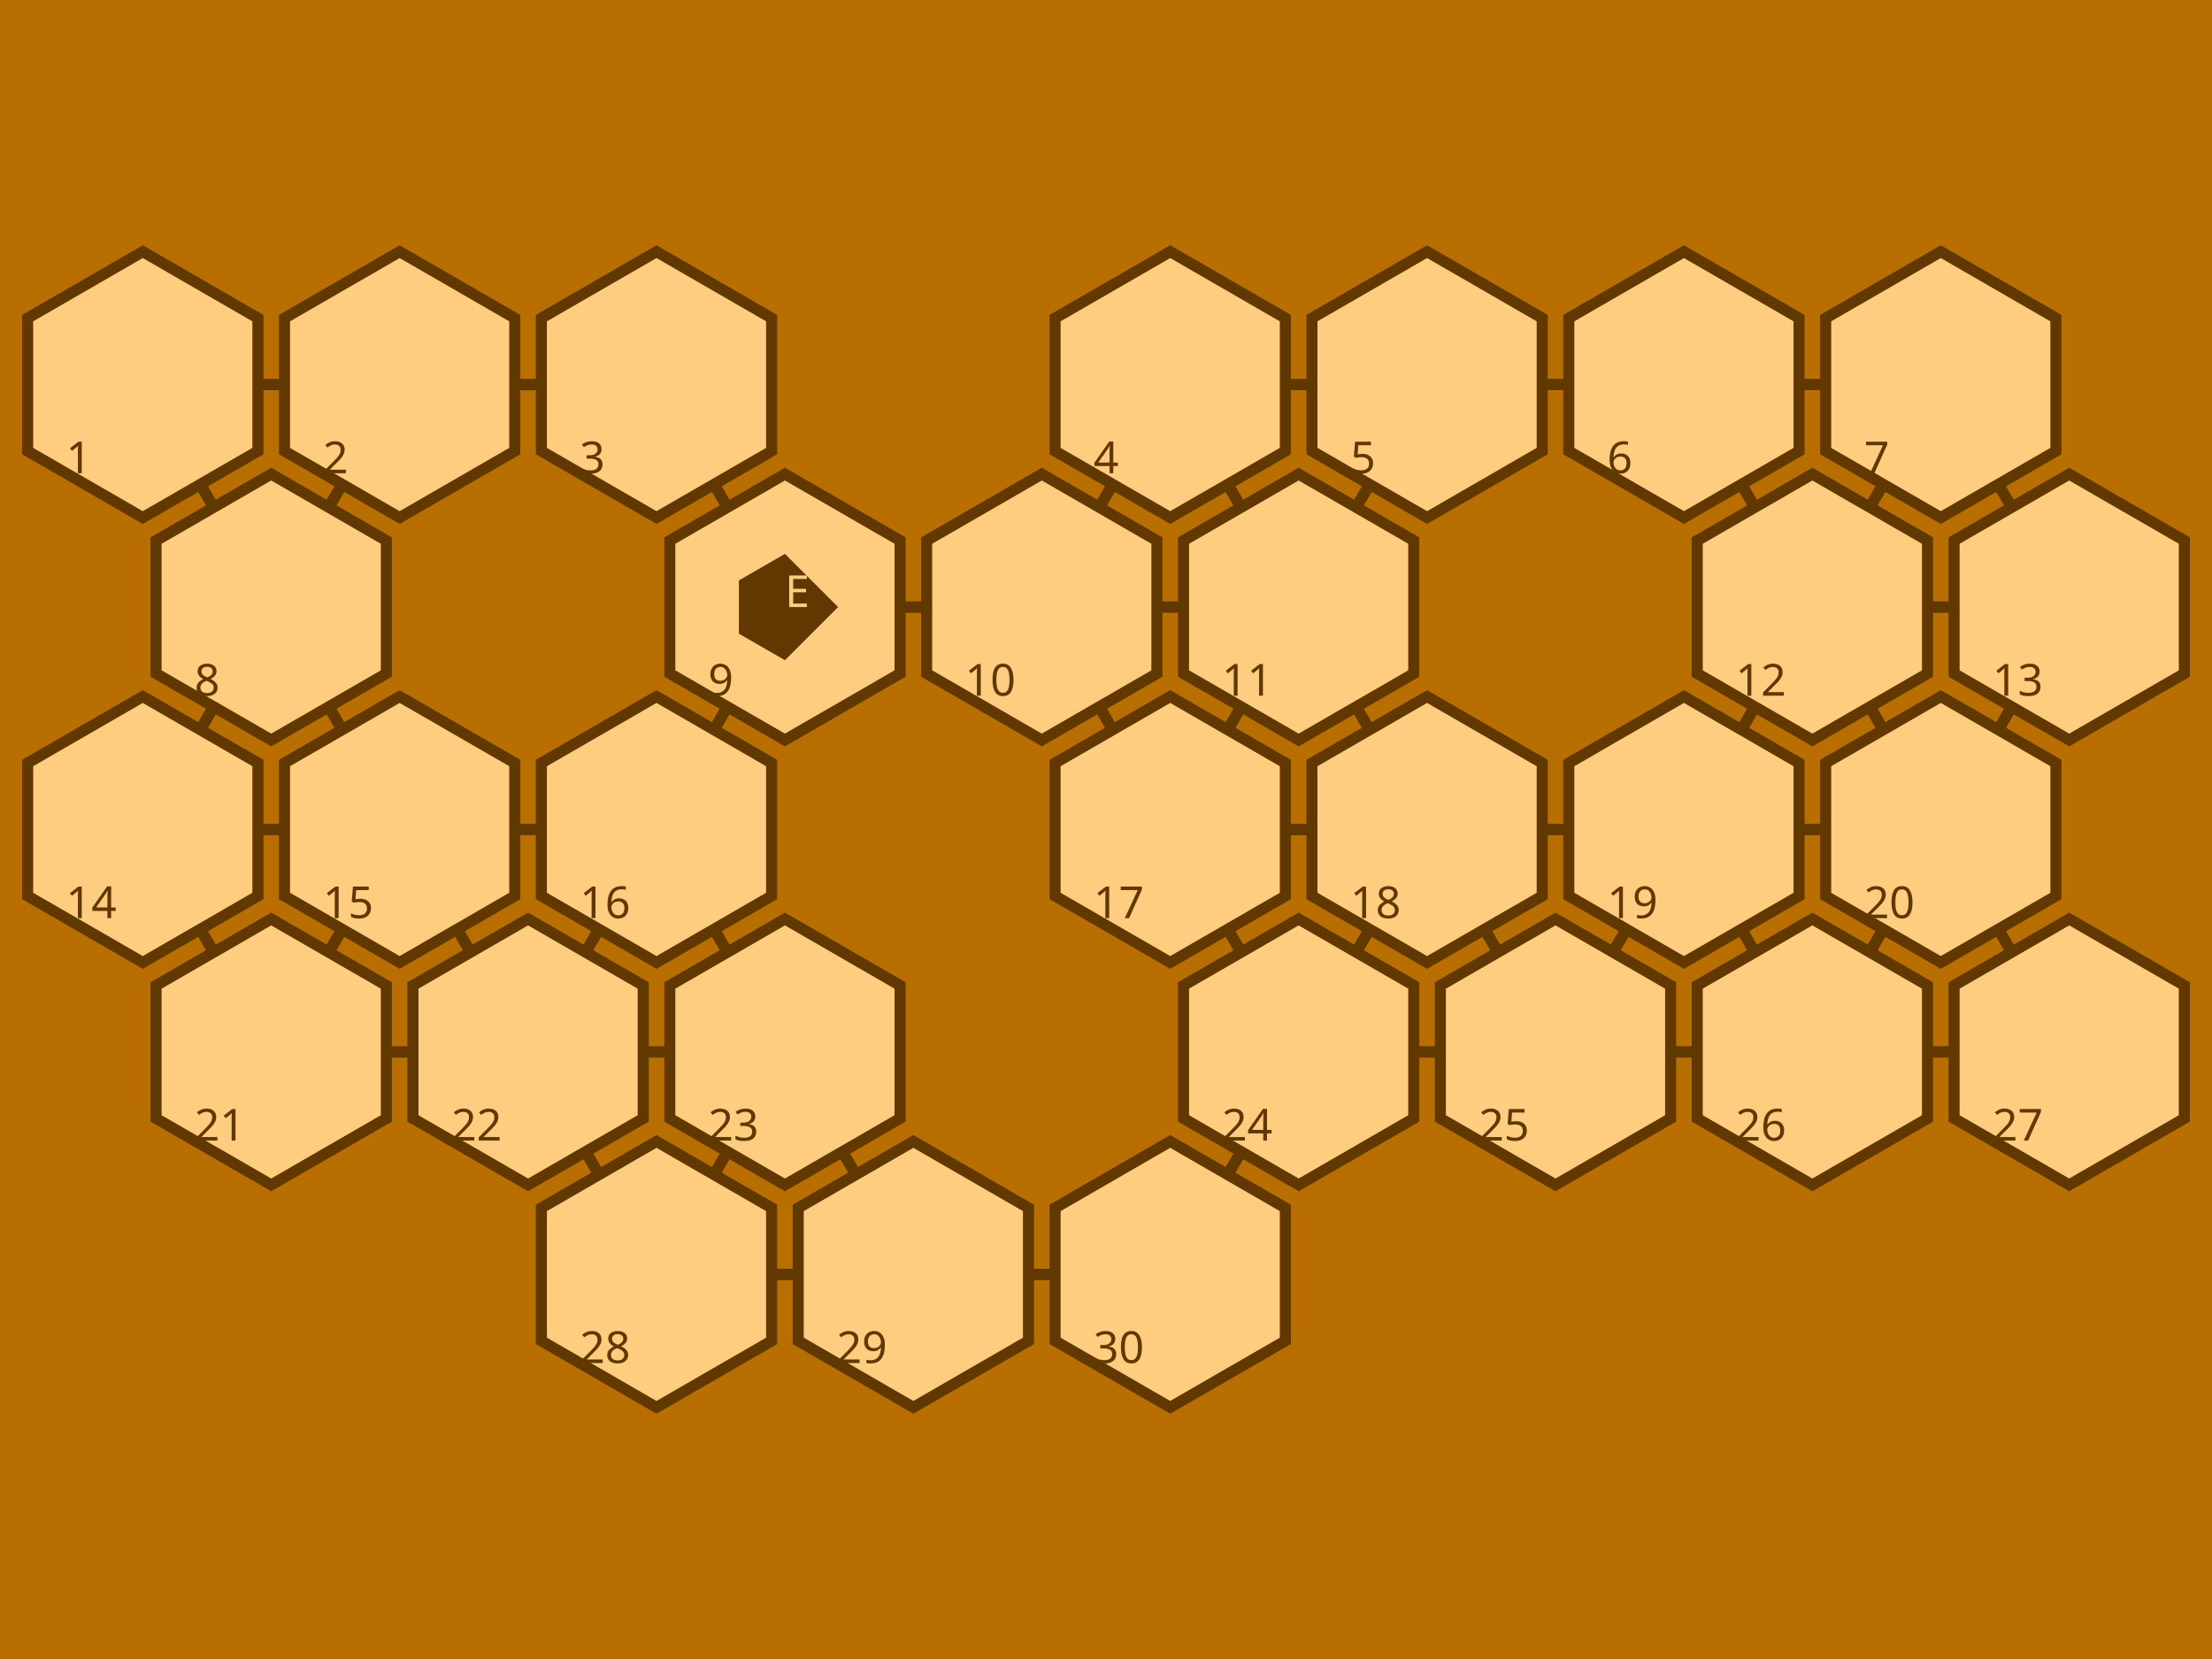
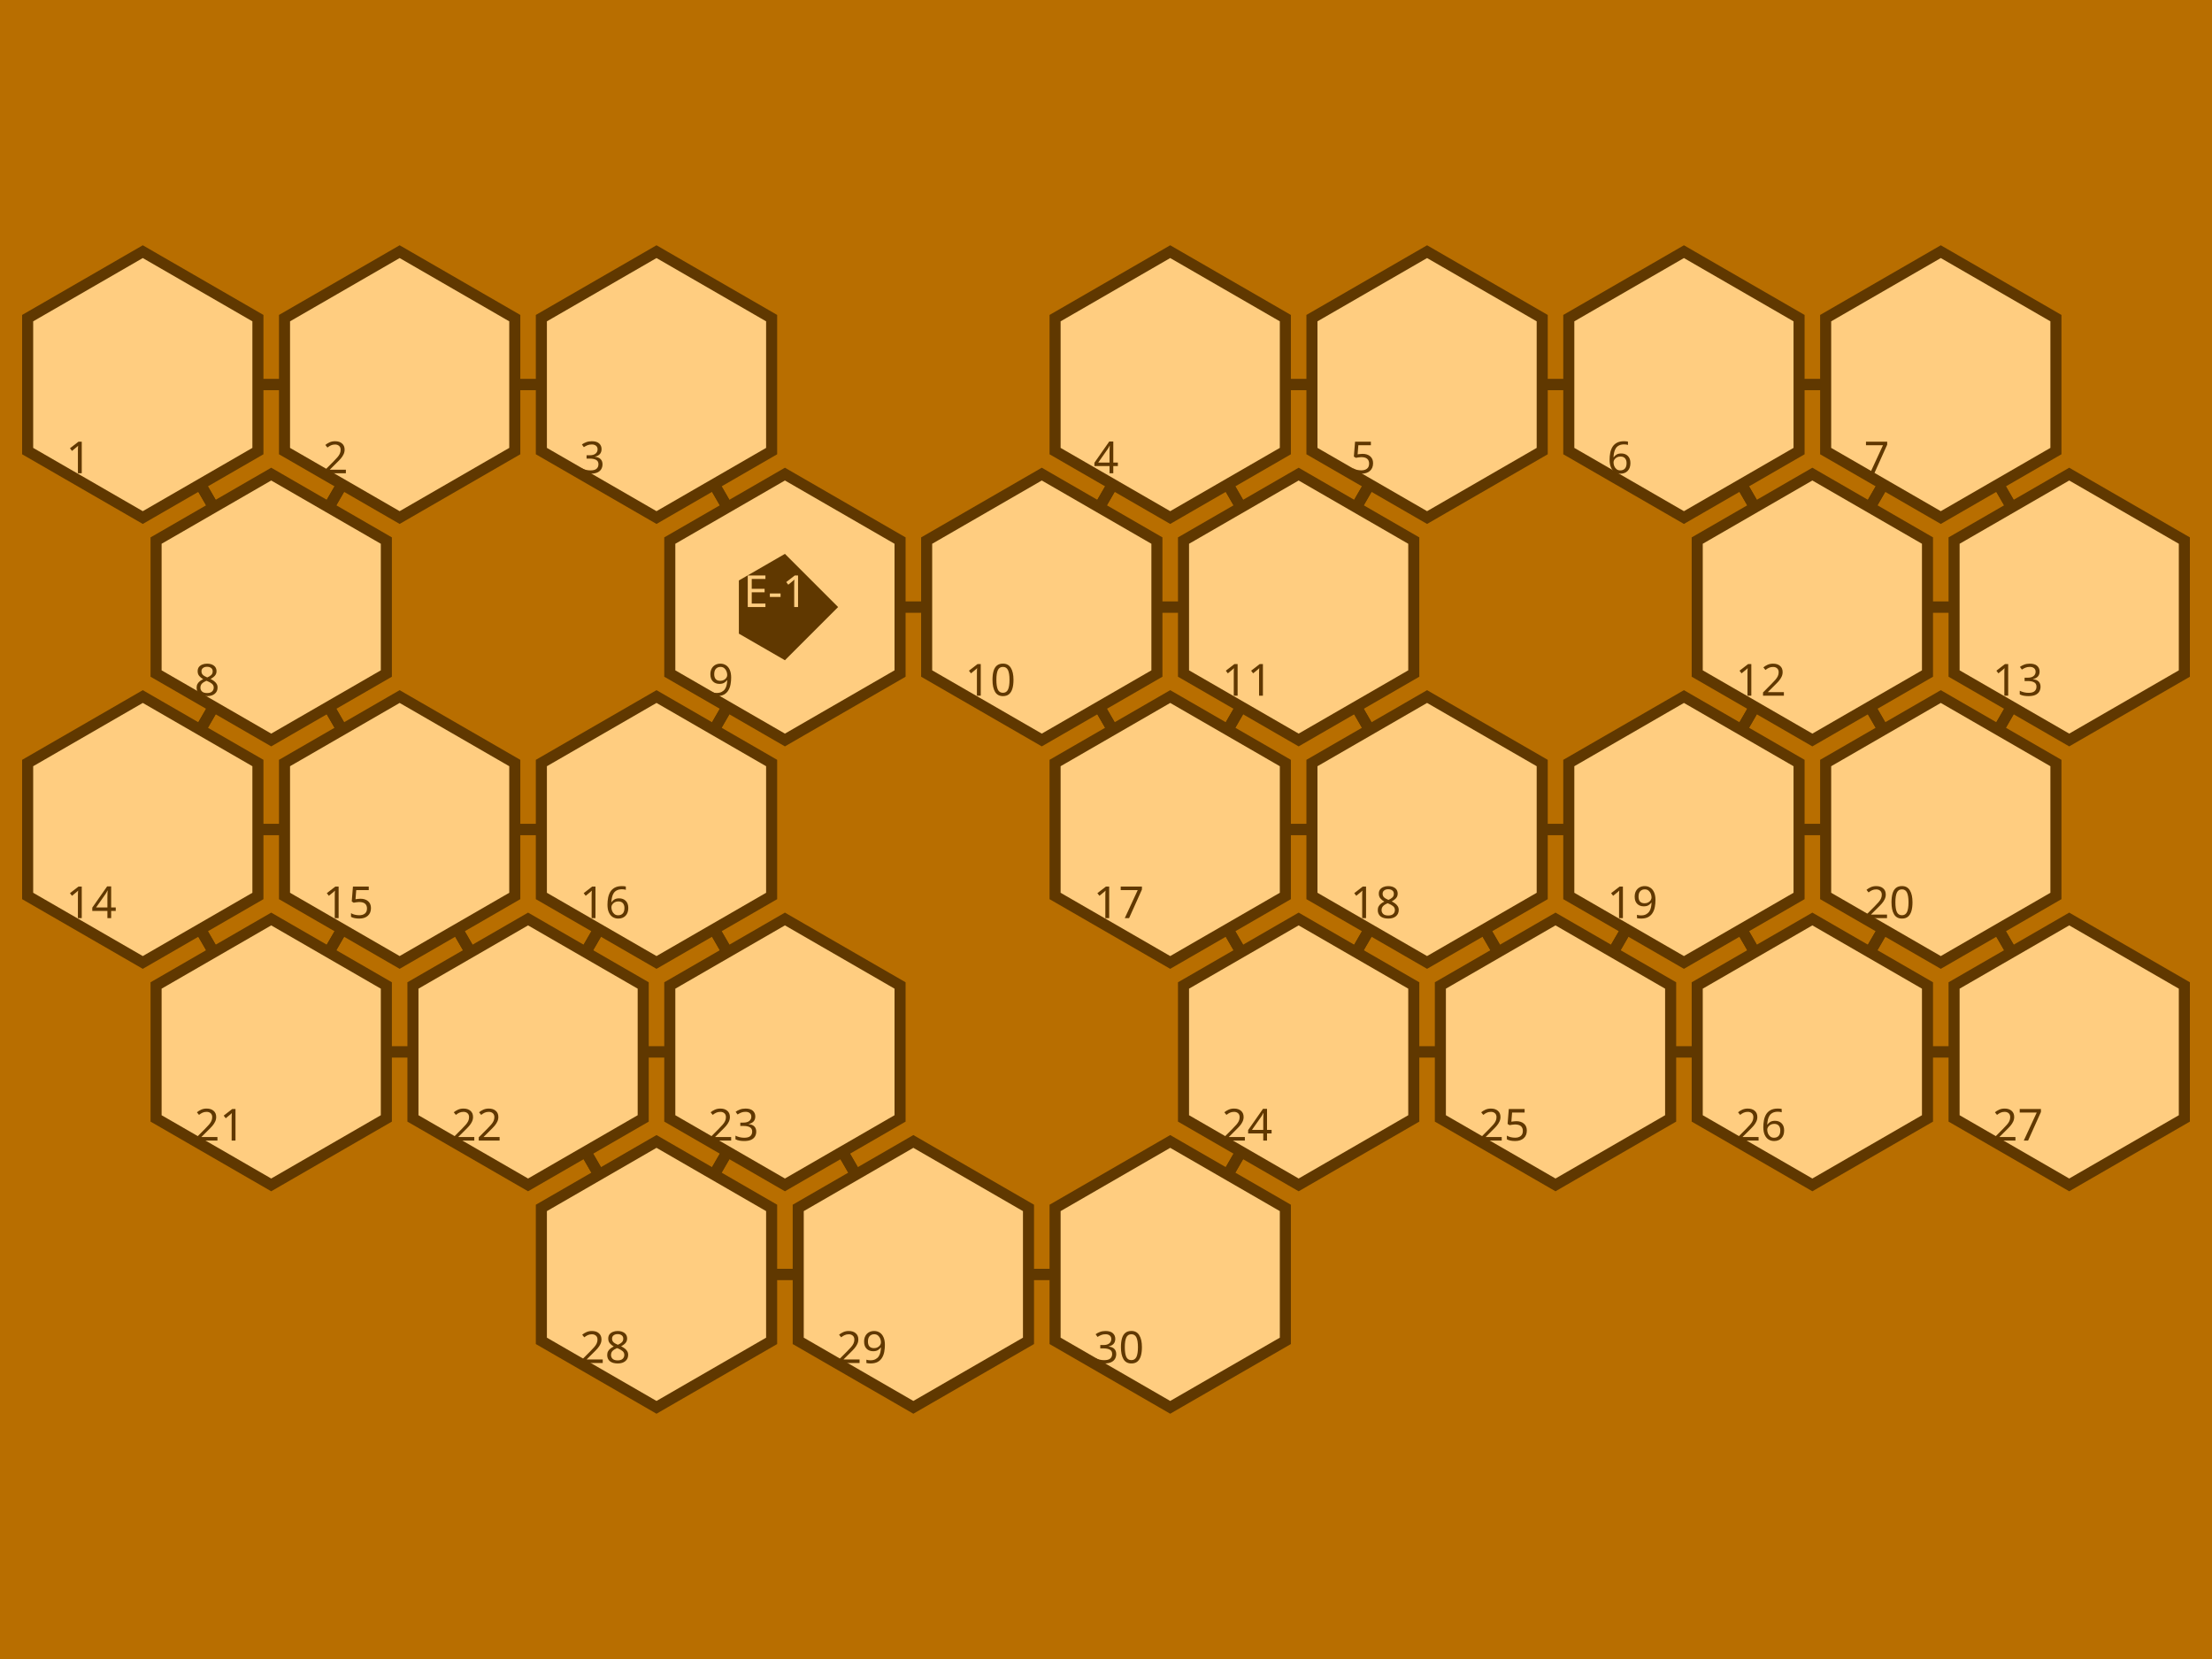
<svg width="800" height="600">
  <polygon points="0,0 0,600 800,600 800,0" fill="#b86e00" />
  <circle r="4" cx="51.64" cy="139.099" fill="#603800" />
  <circle r="4" cx="144.536" cy="139.099" fill="#603800" />
  <circle r="4" cx="237.432" cy="139.099" fill="#603800" />
  <circle r="4" cx="423.224" cy="139.099" fill="#603800" />
  <circle r="4" cx="516.12" cy="139.099" fill="#603800" />
  <circle r="4" cx="609.016" cy="139.099" fill="#603800" />
  <circle r="4" cx="701.912" cy="139.099" fill="#603800" />
  <circle r="4" cx="98.088" cy="219.55" fill="#603800" />
  <circle r="4" cx="283.88" cy="219.55" fill="#603800" />
  <circle r="4" cx="376.776" cy="219.55" fill="#603800" />
  <circle r="4" cx="469.672" cy="219.55" fill="#603800" />
  <circle r="4" cx="655.464" cy="219.55" fill="#603800" />
  <circle r="4" cx="748.36" cy="219.55" fill="#603800" />
  <circle r="4" cx="51.64" cy="300.0" fill="#603800" />
  <circle r="4" cx="144.536" cy="300.0" fill="#603800" />
  <circle r="4" cx="237.432" cy="300.0" fill="#603800" />
  <circle r="4" cx="423.224" cy="300.0" fill="#603800" />
  <circle r="4" cx="516.12" cy="300.0" fill="#603800" />
  <circle r="4" cx="609.016" cy="300.0" fill="#603800" />
  <circle r="4" cx="701.912" cy="300.0" fill="#603800" />
  <circle r="4" cx="98.088" cy="380.45" fill="#603800" />
  <circle r="4" cx="190.984" cy="380.45" fill="#603800" />
  <circle r="4" cx="283.88" cy="380.45" fill="#603800" />
  <circle r="4" cx="469.672" cy="380.45" fill="#603800" />
  <circle r="4" cx="562.568" cy="380.45" fill="#603800" />
  <circle r="4" cx="655.464" cy="380.45" fill="#603800" />
  <circle r="4" cx="748.36" cy="380.45" fill="#603800" />
  <circle r="4" cx="237.432" cy="460.901" fill="#603800" />
  <circle r="4" cx="330.328" cy="460.901" fill="#603800" />
  <circle r="4" cx="423.224" cy="460.901" fill="#603800" />
  <line x1="51.64" y1="139.099" x2="144.536" y2="139.099" style="stroke:#603800;stroke-width:4" />
  <line x1="51.64" y1="139.099" x2="98.088" y2="219.55" style="stroke:#603800;stroke-width:4" />
  <line x1="144.536" y1="139.099" x2="51.64" y2="139.099" style="stroke:#603800;stroke-width:4" />
  <line x1="144.536" y1="139.099" x2="237.432" y2="139.099" style="stroke:#603800;stroke-width:4" />
  <line x1="144.536" y1="139.099" x2="98.088" y2="219.55" style="stroke:#603800;stroke-width:4" />
  <line x1="237.432" y1="139.099" x2="144.536" y2="139.099" style="stroke:#603800;stroke-width:4" />
  <line x1="237.432" y1="139.099" x2="283.88" y2="219.55" style="stroke:#603800;stroke-width:4" />
  <line x1="423.224" y1="139.099" x2="516.12" y2="139.099" style="stroke:#603800;stroke-width:4" />
  <line x1="423.224" y1="139.099" x2="376.776" y2="219.55" style="stroke:#603800;stroke-width:4" />
  <line x1="423.224" y1="139.099" x2="469.672" y2="219.55" style="stroke:#603800;stroke-width:4" />
  <line x1="516.12" y1="139.099" x2="423.224" y2="139.099" style="stroke:#603800;stroke-width:4" />
  <line x1="516.12" y1="139.099" x2="609.016" y2="139.099" style="stroke:#603800;stroke-width:4" />
  <line x1="516.12" y1="139.099" x2="469.672" y2="219.55" style="stroke:#603800;stroke-width:4" />
  <line x1="609.016" y1="139.099" x2="516.12" y2="139.099" style="stroke:#603800;stroke-width:4" />
  <line x1="609.016" y1="139.099" x2="701.912" y2="139.099" style="stroke:#603800;stroke-width:4" />
  <line x1="609.016" y1="139.099" x2="655.464" y2="219.55" style="stroke:#603800;stroke-width:4" />
  <line x1="701.912" y1="139.099" x2="609.016" y2="139.099" style="stroke:#603800;stroke-width:4" />
  <line x1="701.912" y1="139.099" x2="655.464" y2="219.55" style="stroke:#603800;stroke-width:4" />
  <line x1="701.912" y1="139.099" x2="748.36" y2="219.55" style="stroke:#603800;stroke-width:4" />
  <line x1="98.088" y1="219.55" x2="51.64" y2="139.099" style="stroke:#603800;stroke-width:4" />
  <line x1="98.088" y1="219.55" x2="144.536" y2="139.099" style="stroke:#603800;stroke-width:4" />
  <line x1="98.088" y1="219.55" x2="51.64" y2="300.0" style="stroke:#603800;stroke-width:4" />
  <line x1="98.088" y1="219.55" x2="144.536" y2="300.0" style="stroke:#603800;stroke-width:4" />
  <line x1="283.88" y1="219.55" x2="237.432" y2="139.099" style="stroke:#603800;stroke-width:4" />
  <line x1="283.88" y1="219.55" x2="376.776" y2="219.55" style="stroke:#603800;stroke-width:4" />
  <line x1="283.88" y1="219.55" x2="237.432" y2="300.0" style="stroke:#603800;stroke-width:4" />
  <line x1="376.776" y1="219.55" x2="423.224" y2="139.099" style="stroke:#603800;stroke-width:4" />
  <line x1="376.776" y1="219.55" x2="283.88" y2="219.55" style="stroke:#603800;stroke-width:4" />
  <line x1="376.776" y1="219.55" x2="469.672" y2="219.55" style="stroke:#603800;stroke-width:4" />
  <line x1="376.776" y1="219.55" x2="423.224" y2="300.0" style="stroke:#603800;stroke-width:4" />
  <line x1="469.672" y1="219.55" x2="423.224" y2="139.099" style="stroke:#603800;stroke-width:4" />
  <line x1="469.672" y1="219.55" x2="516.12" y2="139.099" style="stroke:#603800;stroke-width:4" />
  <line x1="469.672" y1="219.55" x2="376.776" y2="219.55" style="stroke:#603800;stroke-width:4" />
  <line x1="469.672" y1="219.55" x2="423.224" y2="300.0" style="stroke:#603800;stroke-width:4" />
  <line x1="469.672" y1="219.55" x2="516.12" y2="300.0" style="stroke:#603800;stroke-width:4" />
  <line x1="655.464" y1="219.55" x2="609.016" y2="139.099" style="stroke:#603800;stroke-width:4" />
  <line x1="655.464" y1="219.55" x2="701.912" y2="139.099" style="stroke:#603800;stroke-width:4" />
  <line x1="655.464" y1="219.55" x2="748.36" y2="219.55" style="stroke:#603800;stroke-width:4" />
  <line x1="655.464" y1="219.55" x2="609.016" y2="300.0" style="stroke:#603800;stroke-width:4" />
  <line x1="655.464" y1="219.55" x2="701.912" y2="300.0" style="stroke:#603800;stroke-width:4" />
  <line x1="748.36" y1="219.55" x2="701.912" y2="139.099" style="stroke:#603800;stroke-width:4" />
  <line x1="748.36" y1="219.55" x2="655.464" y2="219.55" style="stroke:#603800;stroke-width:4" />
  <line x1="748.36" y1="219.55" x2="701.912" y2="300.0" style="stroke:#603800;stroke-width:4" />
  <line x1="51.64" y1="300.0" x2="98.088" y2="219.55" style="stroke:#603800;stroke-width:4" />
  <line x1="51.64" y1="300.0" x2="144.536" y2="300.0" style="stroke:#603800;stroke-width:4" />
  <line x1="51.64" y1="300.0" x2="98.088" y2="380.45" style="stroke:#603800;stroke-width:4" />
  <line x1="144.536" y1="300.0" x2="98.088" y2="219.55" style="stroke:#603800;stroke-width:4" />
  <line x1="144.536" y1="300.0" x2="51.64" y2="300.0" style="stroke:#603800;stroke-width:4" />
  <line x1="144.536" y1="300.0" x2="237.432" y2="300.0" style="stroke:#603800;stroke-width:4" />
  <line x1="144.536" y1="300.0" x2="98.088" y2="380.45" style="stroke:#603800;stroke-width:4" />
  <line x1="144.536" y1="300.0" x2="190.984" y2="380.45" style="stroke:#603800;stroke-width:4" />
  <line x1="237.432" y1="300.0" x2="283.88" y2="219.55" style="stroke:#603800;stroke-width:4" />
  <line x1="237.432" y1="300.0" x2="144.536" y2="300.0" style="stroke:#603800;stroke-width:4" />
  <line x1="237.432" y1="300.0" x2="190.984" y2="380.45" style="stroke:#603800;stroke-width:4" />
  <line x1="237.432" y1="300.0" x2="283.88" y2="380.45" style="stroke:#603800;stroke-width:4" />
  <line x1="423.224" y1="300.0" x2="376.776" y2="219.55" style="stroke:#603800;stroke-width:4" />
  <line x1="423.224" y1="300.0" x2="469.672" y2="219.55" style="stroke:#603800;stroke-width:4" />
  <line x1="423.224" y1="300.0" x2="516.12" y2="300.0" style="stroke:#603800;stroke-width:4" />
  <line x1="423.224" y1="300.0" x2="469.672" y2="380.45" style="stroke:#603800;stroke-width:4" />
  <line x1="516.12" y1="300.0" x2="469.672" y2="219.55" style="stroke:#603800;stroke-width:4" />
  <line x1="516.12" y1="300.0" x2="423.224" y2="300.0" style="stroke:#603800;stroke-width:4" />
  <line x1="516.12" y1="300.0" x2="609.016" y2="300.0" style="stroke:#603800;stroke-width:4" />
  <line x1="516.12" y1="300.0" x2="469.672" y2="380.45" style="stroke:#603800;stroke-width:4" />
  <line x1="516.12" y1="300.0" x2="562.568" y2="380.45" style="stroke:#603800;stroke-width:4" />
  <line x1="609.016" y1="300.0" x2="655.464" y2="219.55" style="stroke:#603800;stroke-width:4" />
  <line x1="609.016" y1="300.0" x2="516.12" y2="300.0" style="stroke:#603800;stroke-width:4" />
  <line x1="609.016" y1="300.0" x2="701.912" y2="300.0" style="stroke:#603800;stroke-width:4" />
  <line x1="609.016" y1="300.0" x2="562.568" y2="380.45" style="stroke:#603800;stroke-width:4" />
  <line x1="609.016" y1="300.0" x2="655.464" y2="380.45" style="stroke:#603800;stroke-width:4" />
  <line x1="701.912" y1="300.0" x2="655.464" y2="219.55" style="stroke:#603800;stroke-width:4" />
  <line x1="701.912" y1="300.0" x2="748.36" y2="219.55" style="stroke:#603800;stroke-width:4" />
  <line x1="701.912" y1="300.0" x2="609.016" y2="300.0" style="stroke:#603800;stroke-width:4" />
  <line x1="701.912" y1="300.0" x2="655.464" y2="380.45" style="stroke:#603800;stroke-width:4" />
  <line x1="701.912" y1="300.0" x2="748.36" y2="380.45" style="stroke:#603800;stroke-width:4" />
  <line x1="98.088" y1="380.45" x2="51.64" y2="300.0" style="stroke:#603800;stroke-width:4" />
  <line x1="98.088" y1="380.45" x2="144.536" y2="300.0" style="stroke:#603800;stroke-width:4" />
  <line x1="98.088" y1="380.45" x2="190.984" y2="380.45" style="stroke:#603800;stroke-width:4" />
  <line x1="190.984" y1="380.45" x2="144.536" y2="300.0" style="stroke:#603800;stroke-width:4" />
  <line x1="190.984" y1="380.45" x2="237.432" y2="300.0" style="stroke:#603800;stroke-width:4" />
  <line x1="190.984" y1="380.45" x2="98.088" y2="380.45" style="stroke:#603800;stroke-width:4" />
  <line x1="190.984" y1="380.45" x2="283.88" y2="380.45" style="stroke:#603800;stroke-width:4" />
  <line x1="190.984" y1="380.45" x2="237.432" y2="460.901" style="stroke:#603800;stroke-width:4" />
  <line x1="283.88" y1="380.45" x2="237.432" y2="300.0" style="stroke:#603800;stroke-width:4" />
  <line x1="283.88" y1="380.45" x2="190.984" y2="380.45" style="stroke:#603800;stroke-width:4" />
  <line x1="283.88" y1="380.45" x2="237.432" y2="460.901" style="stroke:#603800;stroke-width:4" />
  <line x1="283.88" y1="380.45" x2="330.328" y2="460.901" style="stroke:#603800;stroke-width:4" />
  <line x1="469.672" y1="380.45" x2="423.224" y2="300.0" style="stroke:#603800;stroke-width:4" />
  <line x1="469.672" y1="380.45" x2="516.12" y2="300.0" style="stroke:#603800;stroke-width:4" />
  <line x1="469.672" y1="380.45" x2="562.568" y2="380.45" style="stroke:#603800;stroke-width:4" />
  <line x1="469.672" y1="380.45" x2="423.224" y2="460.901" style="stroke:#603800;stroke-width:4" />
  <line x1="562.568" y1="380.45" x2="516.12" y2="300.0" style="stroke:#603800;stroke-width:4" />
  <line x1="562.568" y1="380.45" x2="609.016" y2="300.0" style="stroke:#603800;stroke-width:4" />
  <line x1="562.568" y1="380.45" x2="469.672" y2="380.45" style="stroke:#603800;stroke-width:4" />
  <line x1="562.568" y1="380.45" x2="655.464" y2="380.45" style="stroke:#603800;stroke-width:4" />
  <line x1="655.464" y1="380.45" x2="609.016" y2="300.0" style="stroke:#603800;stroke-width:4" />
  <line x1="655.464" y1="380.45" x2="701.912" y2="300.0" style="stroke:#603800;stroke-width:4" />
  <line x1="655.464" y1="380.45" x2="562.568" y2="380.45" style="stroke:#603800;stroke-width:4" />
  <line x1="655.464" y1="380.45" x2="748.36" y2="380.45" style="stroke:#603800;stroke-width:4" />
  <line x1="748.36" y1="380.45" x2="701.912" y2="300.0" style="stroke:#603800;stroke-width:4" />
  <line x1="748.36" y1="380.45" x2="655.464" y2="380.45" style="stroke:#603800;stroke-width:4" />
  <line x1="237.432" y1="460.901" x2="190.984" y2="380.45" style="stroke:#603800;stroke-width:4" />
  <line x1="237.432" y1="460.901" x2="283.88" y2="380.45" style="stroke:#603800;stroke-width:4" />
  <line x1="237.432" y1="460.901" x2="330.328" y2="460.901" style="stroke:#603800;stroke-width:4" />
  <line x1="330.328" y1="460.901" x2="283.88" y2="380.45" style="stroke:#603800;stroke-width:4" />
  <line x1="330.328" y1="460.901" x2="237.432" y2="460.901" style="stroke:#603800;stroke-width:4" />
  <line x1="330.328" y1="460.901" x2="423.224" y2="460.901" style="stroke:#603800;stroke-width:4" />
  <line x1="423.224" y1="460.901" x2="469.672" y2="380.45" style="stroke:#603800;stroke-width:4" />
  <line x1="423.224" y1="460.901" x2="330.328" y2="460.901" style="stroke:#603800;stroke-width:4" />
  <polygon points="10.0,163.14 10.0,115.059 51.64,91.018 93.28,115.059 93.28,163.14 51.64,187.181" style="fill:#ffcd80;stroke:#603800;stroke-width:4" />
  <polygon points="102.896,163.14 102.896,115.059 144.536,91.018 186.176,115.059 186.176,163.14 144.536,187.181" style="fill:#ffcd80;stroke:#603800;stroke-width:4" />
  <polygon points="195.792,163.14 195.792,115.059 237.432,91.018 279.072,115.059 279.072,163.14 237.432,187.181" style="fill:#ffcd80;stroke:#603800;stroke-width:4" />
  <polygon points="381.584,163.14 381.584,115.059 423.224,91.018 464.864,115.059 464.864,163.14 423.224,187.181" style="fill:#ffcd80;stroke:#603800;stroke-width:4" />
  <polygon points="474.48,163.14 474.48,115.059 516.12,91.018 557.76,115.059 557.76,163.14 516.12,187.181" style="fill:#ffcd80;stroke:#603800;stroke-width:4" />
  <polygon points="567.376,163.14 567.376,115.059 609.016,91.018 650.656,115.059 650.656,163.14 609.016,187.181" style="fill:#ffcd80;stroke:#603800;stroke-width:4" />
  <polygon points="660.272,163.14 660.272,115.059 701.912,91.018 743.552,115.059 743.552,163.14 701.912,187.181" style="fill:#ffcd80;stroke:#603800;stroke-width:4" />
  <polygon points="56.448,243.59 56.448,195.509 98.088,171.468 139.728,195.509 139.728,243.59 98.088,267.631" style="fill:#ffcd80;stroke:#603800;stroke-width:4" />
  <polygon points="242.24,243.59 242.24,195.509 283.88,171.468 325.52,195.509 325.52,243.59 283.88,267.631" style="fill:#ffcd80;stroke:#603800;stroke-width:4" />
  <polygon points="335.136,243.59 335.136,195.509 376.776,171.468 418.416,195.509 418.416,243.59 376.776,267.631" style="fill:#ffcd80;stroke:#603800;stroke-width:4" />
  <polygon points="428.032,243.59 428.032,195.509 469.672,171.468 511.312,195.509 511.312,243.59 469.672,267.631" style="fill:#ffcd80;stroke:#603800;stroke-width:4" />
  <polygon points="613.824,243.59 613.824,195.509 655.464,171.468 697.104,195.509 697.104,243.59 655.464,267.631" style="fill:#ffcd80;stroke:#603800;stroke-width:4" />
  <polygon points="706.72,243.59 706.72,195.509 748.36,171.468 790.0,195.509 790.0,243.59 748.36,267.631" style="fill:#ffcd80;stroke:#603800;stroke-width:4" />
  <polygon points="10.0,324.041 10.0,275.959 51.64,251.918 93.28,275.959 93.28,324.041 51.64,348.082" style="fill:#ffcd80;stroke:#603800;stroke-width:4" />
  <polygon points="102.896,324.041 102.896,275.959 144.536,251.918 186.176,275.959 186.176,324.041 144.536,348.082" style="fill:#ffcd80;stroke:#603800;stroke-width:4" />
  <polygon points="195.792,324.041 195.792,275.959 237.432,251.918 279.072,275.959 279.072,324.041 237.432,348.082" style="fill:#ffcd80;stroke:#603800;stroke-width:4" />
  <polygon points="381.584,324.041 381.584,275.959 423.224,251.918 464.864,275.959 464.864,324.041 423.224,348.082" style="fill:#ffcd80;stroke:#603800;stroke-width:4" />
  <polygon points="474.48,324.041 474.48,275.959 516.12,251.918 557.76,275.959 557.76,324.041 516.12,348.082" style="fill:#ffcd80;stroke:#603800;stroke-width:4" />
  <polygon points="567.376,324.041 567.376,275.959 609.016,251.918 650.656,275.959 650.656,324.041 609.016,348.082" style="fill:#ffcd80;stroke:#603800;stroke-width:4" />
  <polygon points="660.272,324.041 660.272,275.959 701.912,251.918 743.552,275.959 743.552,324.041 701.912,348.082" style="fill:#ffcd80;stroke:#603800;stroke-width:4" />
  <polygon points="56.448,404.491 56.448,356.41 98.088,332.369 139.728,356.41 139.728,404.491 98.088,428.532" style="fill:#ffcd80;stroke:#603800;stroke-width:4" />
  <polygon points="149.344,404.491 149.344,356.41 190.984,332.369 232.624,356.41 232.624,404.491 190.984,428.532" style="fill:#ffcd80;stroke:#603800;stroke-width:4" />
  <polygon points="242.24,404.491 242.24,356.41 283.88,332.369 325.52,356.41 325.52,404.491 283.88,428.532" style="fill:#ffcd80;stroke:#603800;stroke-width:4" />
  <polygon points="428.032,404.491 428.032,356.41 469.672,332.369 511.312,356.41 511.312,404.491 469.672,428.532" style="fill:#ffcd80;stroke:#603800;stroke-width:4" />
  <polygon points="520.928,404.491 520.928,356.41 562.568,332.369 604.208,356.41 604.208,404.491 562.568,428.532" style="fill:#ffcd80;stroke:#603800;stroke-width:4" />
  <polygon points="613.824,404.491 613.824,356.41 655.464,332.369 697.104,356.41 697.104,404.491 655.464,428.532" style="fill:#ffcd80;stroke:#603800;stroke-width:4" />
  <polygon points="706.72,404.491 706.72,356.41 748.36,332.369 790.0,356.41 790.0,404.491 748.36,428.532" style="fill:#ffcd80;stroke:#603800;stroke-width:4" />
  <polygon points="195.792,484.941 195.792,436.86 237.432,412.819 279.072,436.86 279.072,484.941 237.432,508.982" style="fill:#ffcd80;stroke:#603800;stroke-width:4" />
  <polygon points="288.688,484.941 288.688,436.86 330.328,412.819 371.968,436.86 371.968,484.941 330.328,508.982" style="fill:#ffcd80;stroke:#603800;stroke-width:4" />
  <polygon points="381.584,484.941 381.584,436.86 423.224,412.819 464.864,436.86 464.864,484.941 423.224,508.982" style="fill:#ffcd80;stroke:#603800;stroke-width:4" />
  <text x="23.88" y="171.154" fill="#603800" font-family="Verdana" font-size="16">1</text>" /&gt;
<text x="116.776" y="171.154" fill="#603800" font-family="Verdana" font-size="16">2</text>" /&gt;
<text x="209.672" y="171.154" fill="#603800" font-family="Verdana" font-size="16">3</text>" /&gt;
<text x="395.464" y="171.154" fill="#603800" font-family="Verdana" font-size="16">4</text>" /&gt;
<text x="488.36" y="171.154" fill="#603800" font-family="Verdana" font-size="16">5</text>" /&gt;
<text x="581.256" y="171.154" fill="#603800" font-family="Verdana" font-size="16">6</text>" /&gt;
<text x="674.152" y="171.154" fill="#603800" font-family="Verdana" font-size="16">7</text>" /&gt;
<text x="70.328" y="251.604" fill="#603800" font-family="Verdana" font-size="16">8</text>" /&gt;
<text x="256.12" y="251.604" fill="#603800" font-family="Verdana" font-size="16">9</text>" /&gt;
<text x="349.016" y="251.604" fill="#603800" font-family="Verdana" font-size="16">10</text>" /&gt;
<text x="441.912" y="251.604" fill="#603800" font-family="Verdana" font-size="16">11</text>" /&gt;
<text x="627.704" y="251.604" fill="#603800" font-family="Verdana" font-size="16">12</text>" /&gt;
<text x="720.6" y="251.604" fill="#603800" font-family="Verdana" font-size="16">13</text>" /&gt;
<text x="23.88" y="332.054" fill="#603800" font-family="Verdana" font-size="16">14</text>" /&gt;
<text x="116.776" y="332.054" fill="#603800" font-family="Verdana" font-size="16">15</text>" /&gt;
<text x="209.672" y="332.054" fill="#603800" font-family="Verdana" font-size="16">16</text>" /&gt;
<text x="395.464" y="332.054" fill="#603800" font-family="Verdana" font-size="16">17</text>" /&gt;
<text x="488.36" y="332.054" fill="#603800" font-family="Verdana" font-size="16">18</text>" /&gt;
<text x="581.256" y="332.054" fill="#603800" font-family="Verdana" font-size="16">19</text>" /&gt;
<text x="674.152" y="332.054" fill="#603800" font-family="Verdana" font-size="16">20</text>" /&gt;
<text x="70.328" y="412.505" fill="#603800" font-family="Verdana" font-size="16">21</text>" /&gt;
<text x="163.224" y="412.505" fill="#603800" font-family="Verdana" font-size="16">22</text>" /&gt;
<text x="256.12" y="412.505" fill="#603800" font-family="Verdana" font-size="16">23</text>" /&gt;
<text x="441.912" y="412.505" fill="#603800" font-family="Verdana" font-size="16">24</text>" /&gt;
<text x="534.808" y="412.505" fill="#603800" font-family="Verdana" font-size="16">25</text>" /&gt;
<text x="627.704" y="412.505" fill="#603800" font-family="Verdana" font-size="16">26</text>" /&gt;
<text x="720.6" y="412.505" fill="#603800" font-family="Verdana" font-size="16">27</text>" /&gt;
<text x="209.672" y="492.955" fill="#603800" font-family="Verdana" font-size="16">28</text>" /&gt;
<text x="302.568" y="492.955" fill="#603800" font-family="Verdana" font-size="16">29</text>" /&gt;
<text x="395.464" y="492.955" fill="#603800" font-family="Verdana" font-size="16">30</text>" /&gt;
<polygon points="267.224,229.166 267.224,209.933 283.88,200.317 303.113,219.55 283.88,238.782" fill="#603800" />
-   <text x="283.88" y="219.55" fill="#ffcd80" font-family="Verdana" font-size="16">E</text>" /&gt;
+   <text x="268.89" y="219.55" fill="#ffcd80" font-family="Verdana" font-size="16">E-1</text>" /&gt;
</svg>
